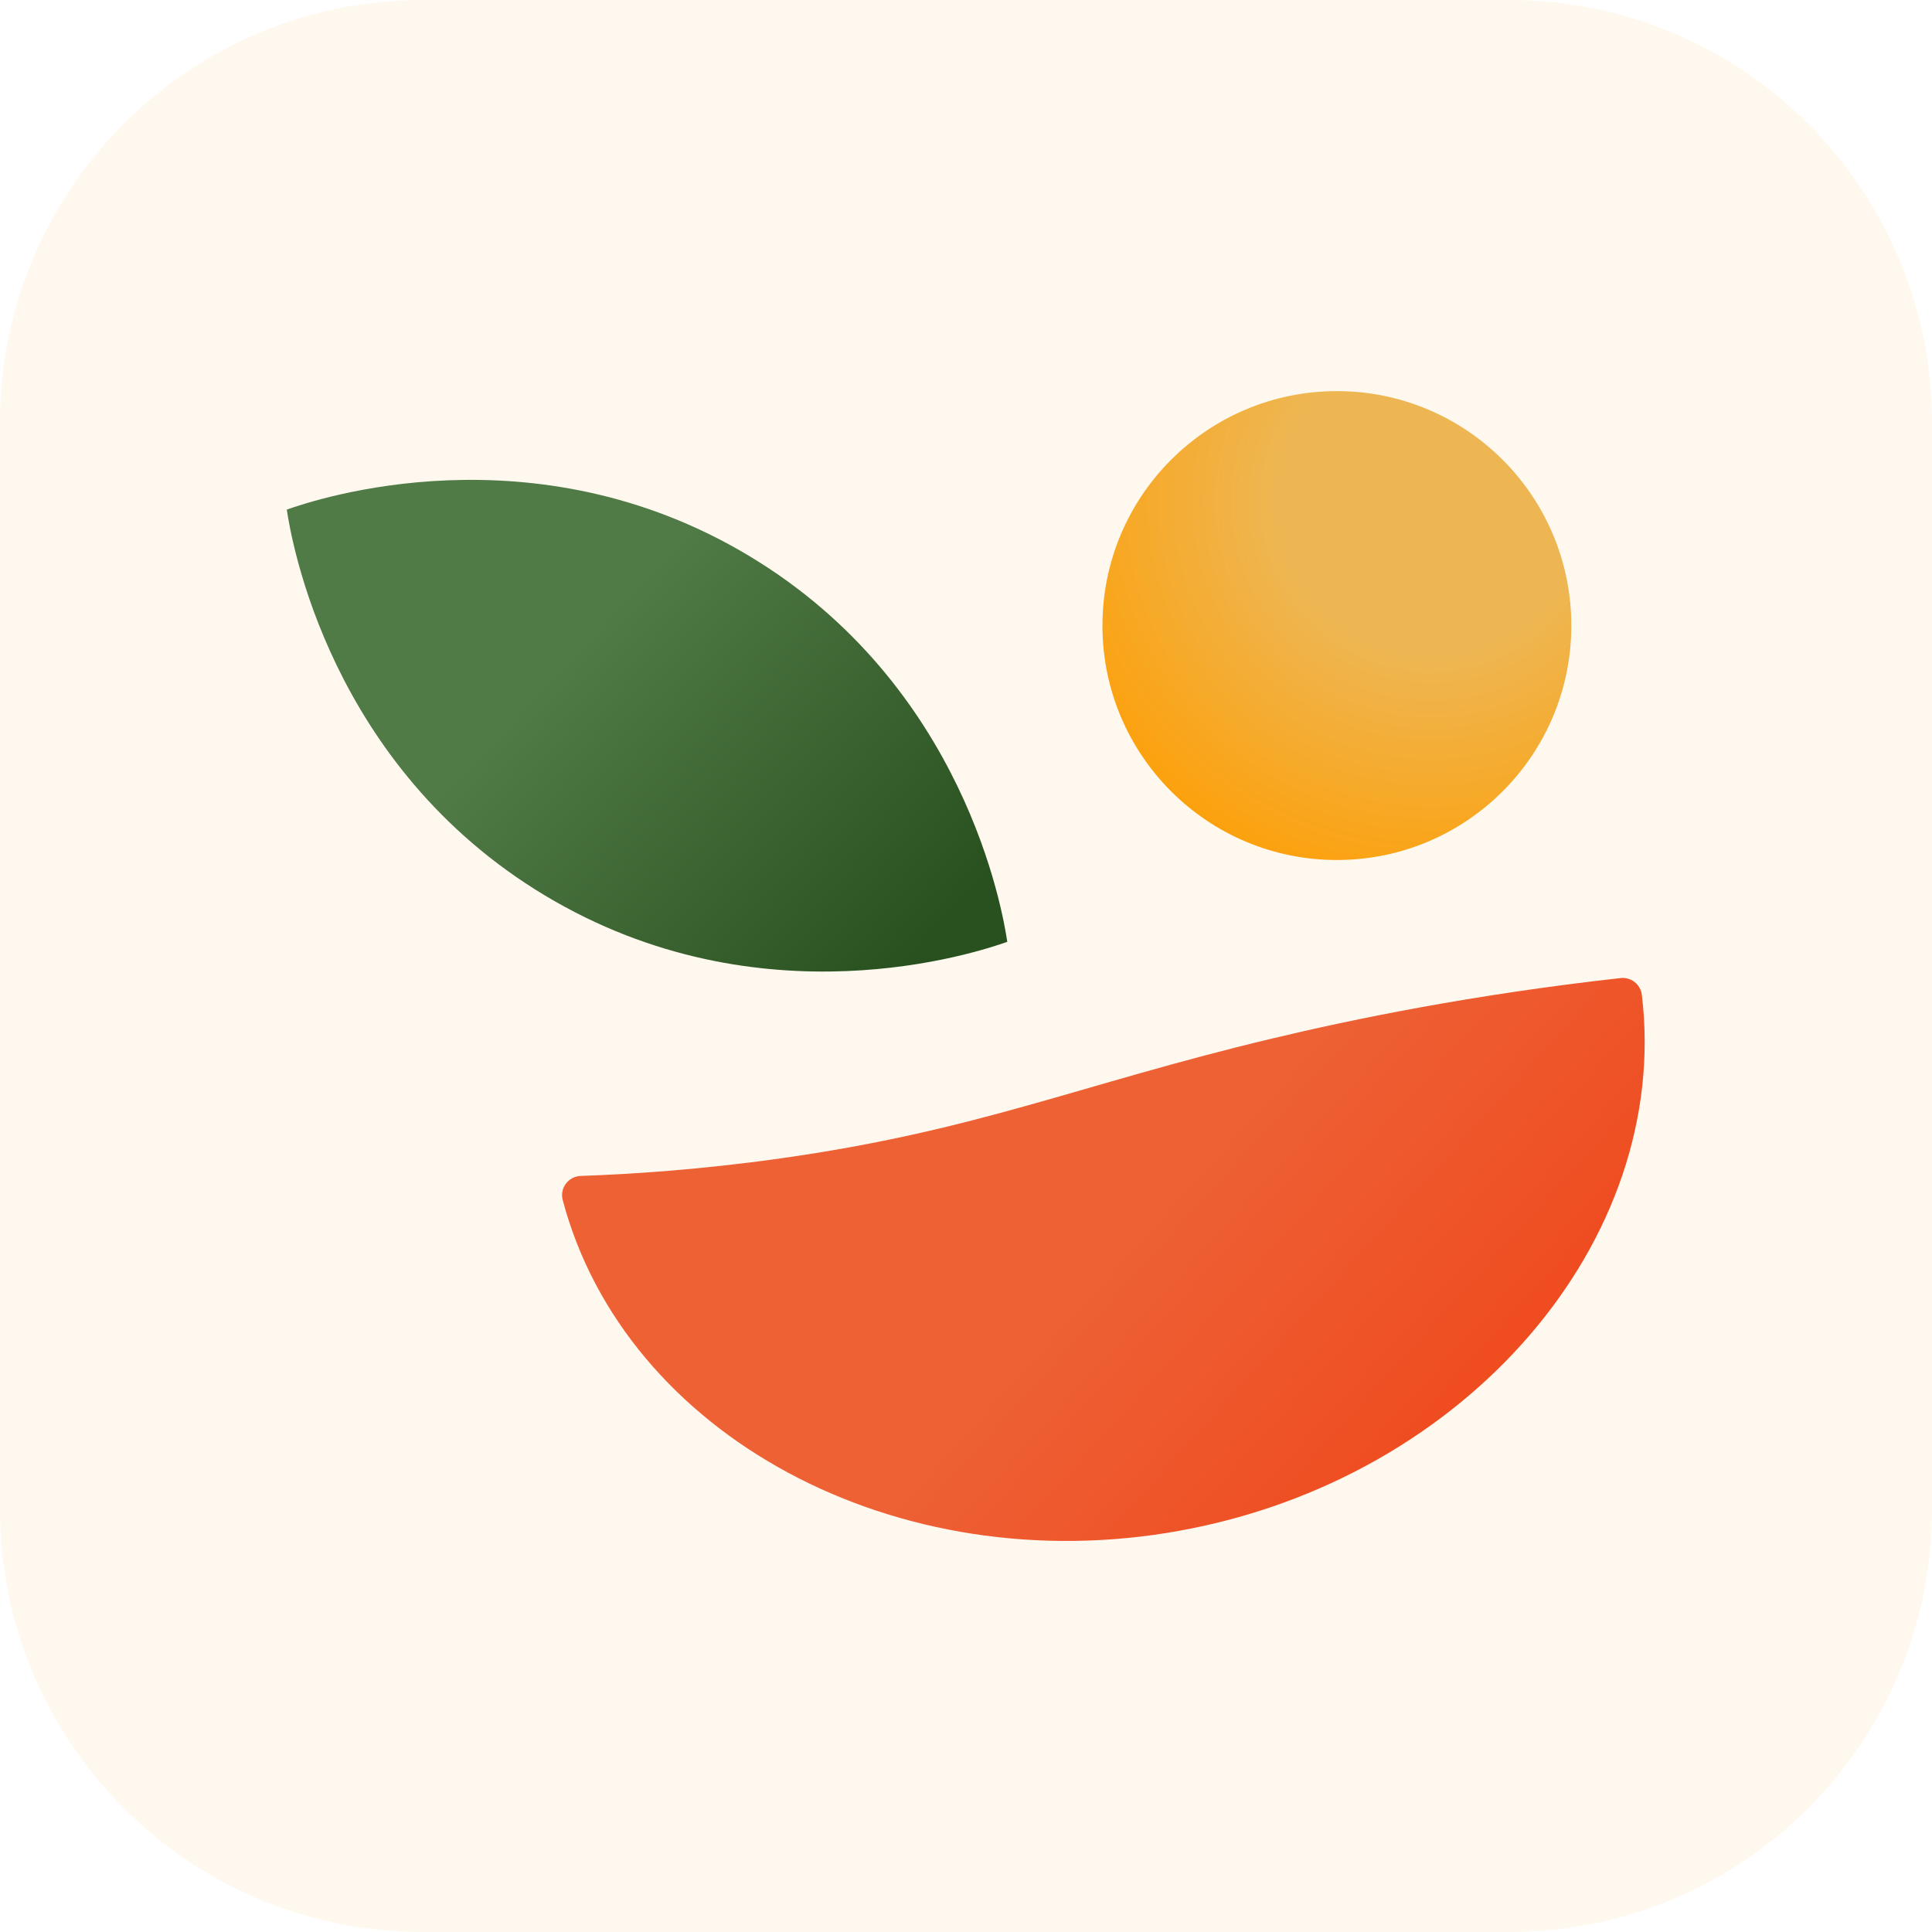
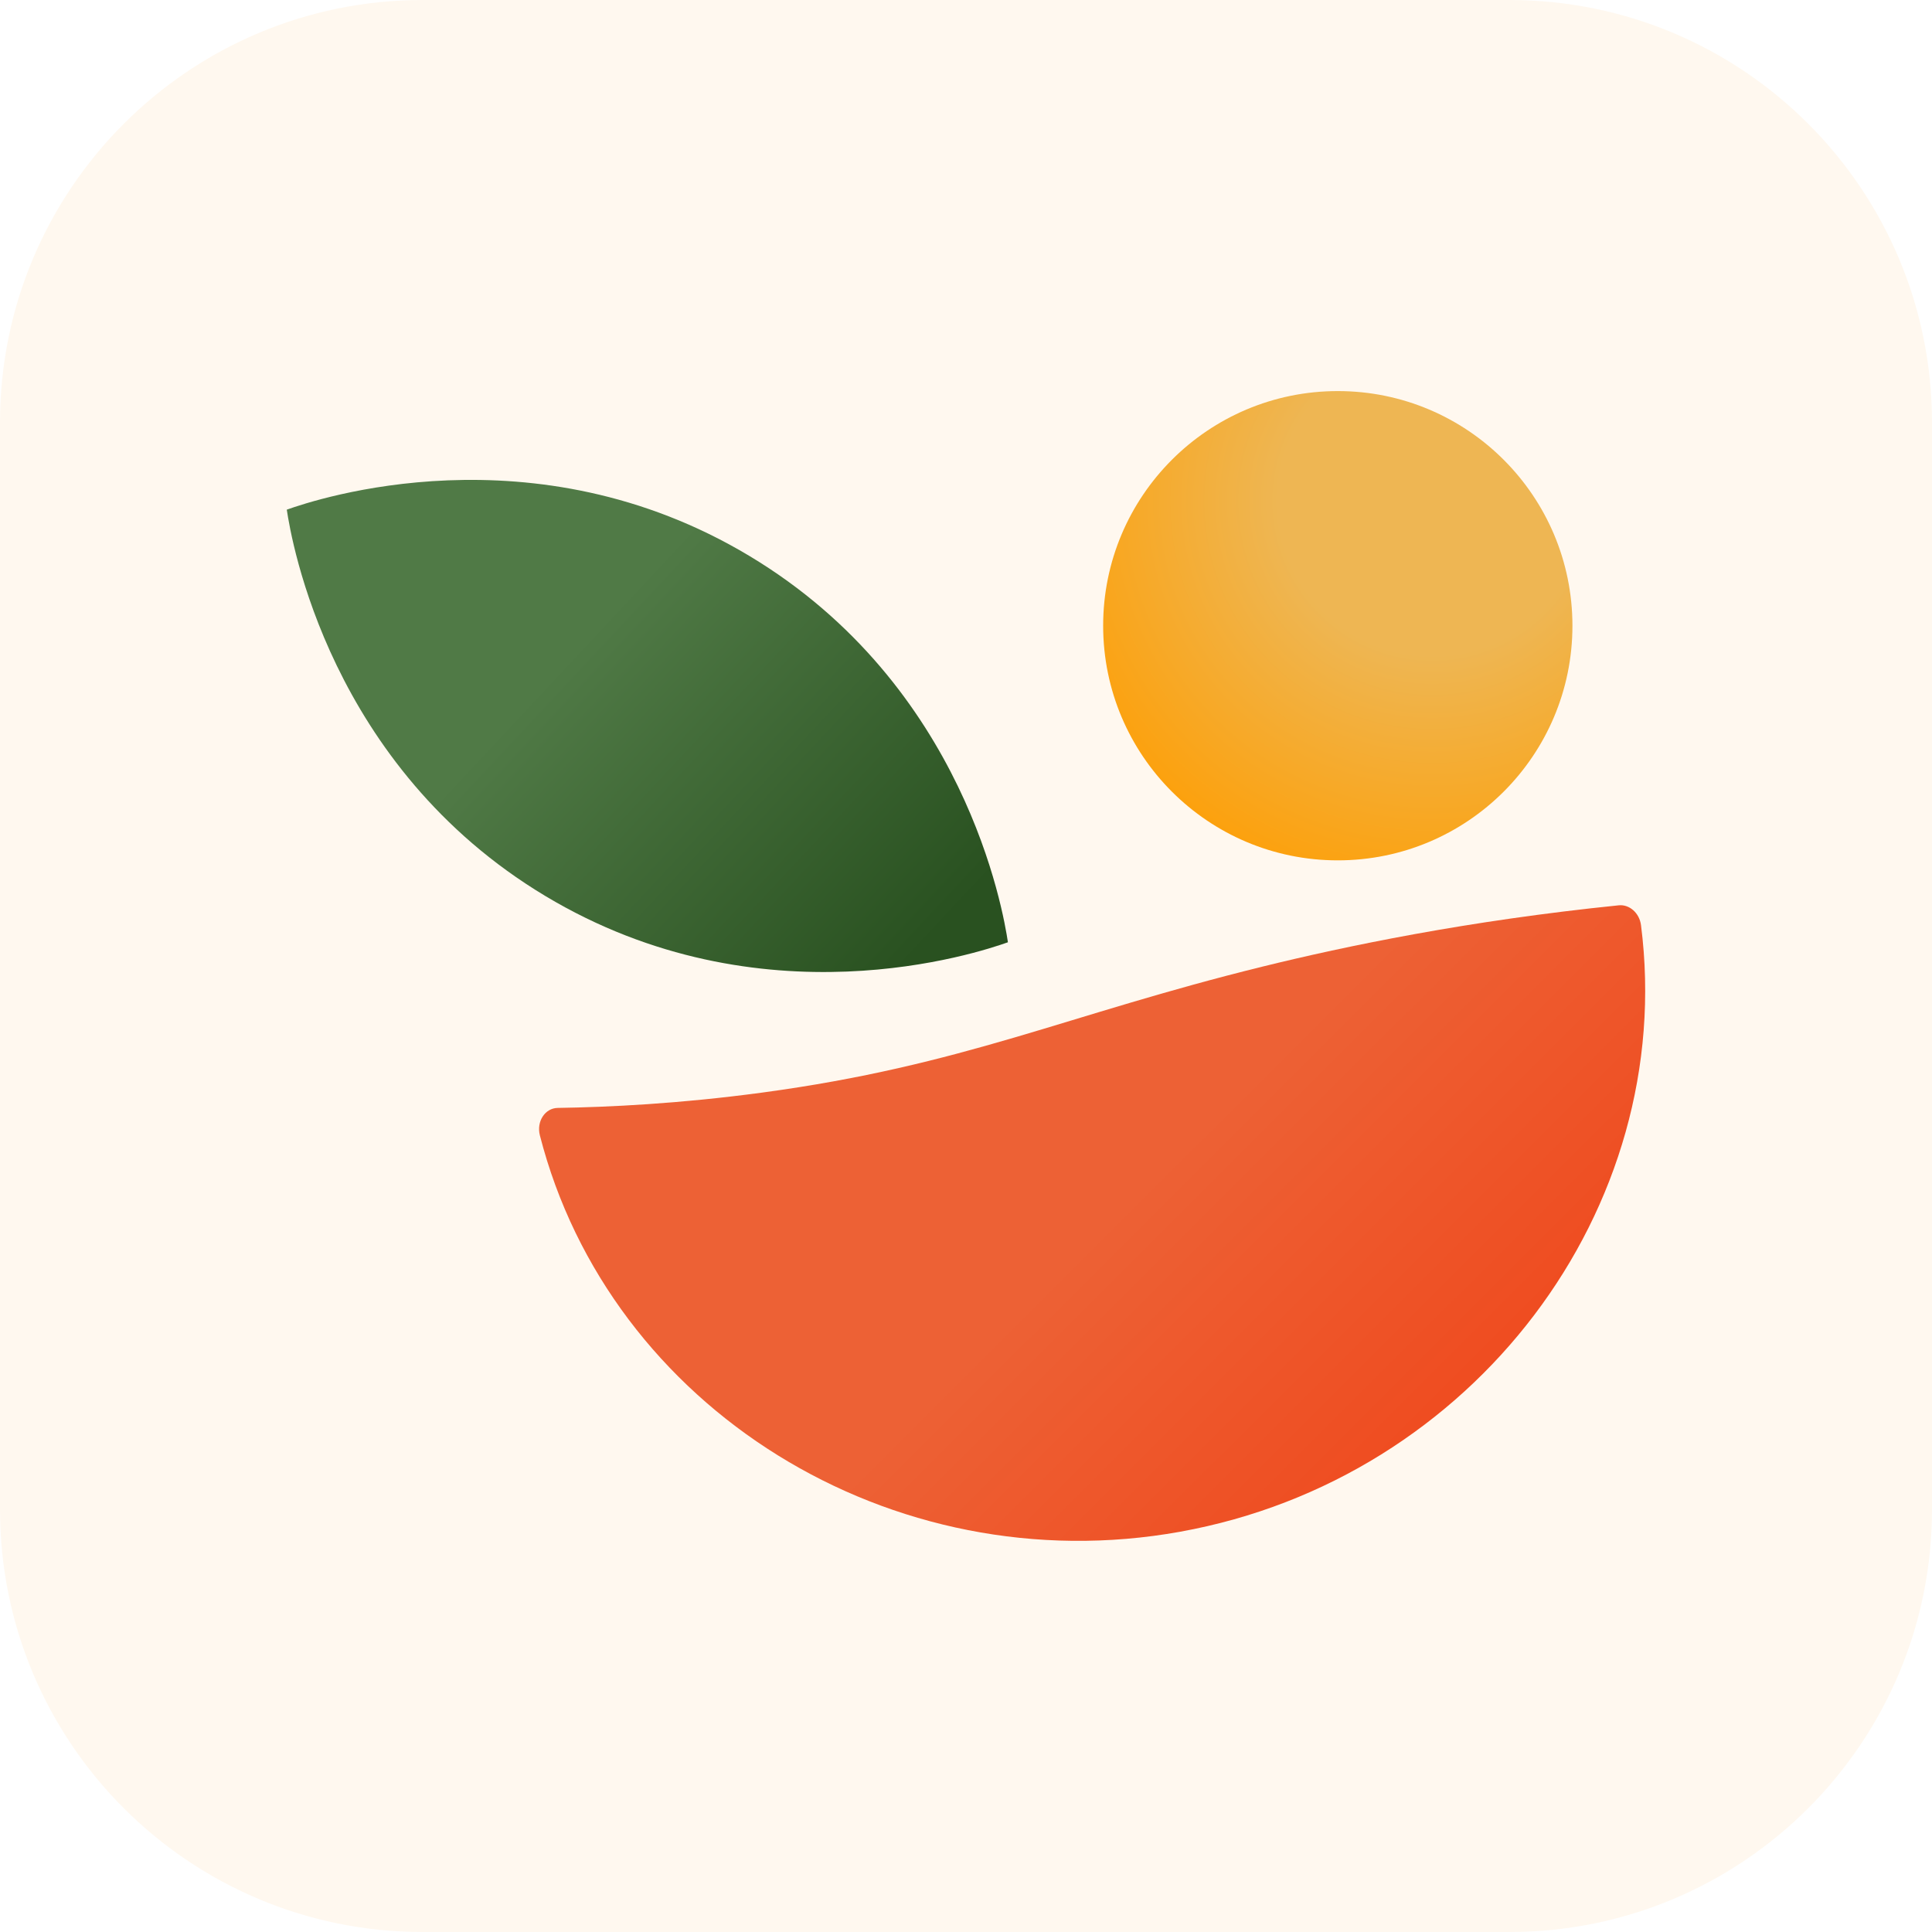
<svg xmlns="http://www.w3.org/2000/svg" viewBox="0 0 512 512">
  <defs>
-     <linearGradient id="g-leaf" gradientUnits="userSpaceOnUse" x1="60" y1="70" x2="360" y2="350">
+     <linearGradient id="g-leaf" gradientUnits="userSpaceOnUse" x1="65.5" y1="165" x2="393" y2="471">
      <stop offset="0" stop-color="#507A46" />
      <stop offset="0.35" stop-color="#507A46" />
      <stop offset="1" stop-color="#295120" />
    </linearGradient>
-     <radialGradient id="g-dot" gradientUnits="userSpaceOnUse" cx="668" cy="78" r="300">
+     <radialGradient id="g-dot" gradientUnits="userSpaceOnUse" cx="729.5" cy="173.8" r="327.6">
      <stop offset="0" stop-color="#EEB653" />
      <stop offset="0.3" stop-color="#EEB653" />
      <stop offset="0.85" stop-color="#FF9D00" />
    </radialGradient>
-     <linearGradient id="g-slice" gradientUnits="userSpaceOnUse" x1="330" y1="400" x2="650" y2="690">
+     <linearGradient id="g-slice" gradientUnits="userSpaceOnUse" x1="349.4" y1="484.9" x2="706.2" y2="842.1">
      <stop offset="0" stop-color="#ED6135" />
      <stop offset="0.45" stop-color="#ED6135" />
      <stop offset="1" stop-color="#EF491D" />
    </linearGradient>
  </defs>
  <rect width="512" height="512" rx="112" fill="#FFF8EF" />
-   <g transform="translate(76 97.34) scale(0.454)">
-     <path d="M521.09,679.13c167.79-30.33,287.15-169.58,269.89-312.85-.74-6.1-6.3-10.46-12.41-9.77-86.84,9.7-156.12,23.99-203.6,35.34-112.77,26.94-171.15,53.63-286.58,69.9-47.45,6.69-87.8,9.25-116.85,10.27-7.2.25-12.32,7.14-10.47,14.11,36.46,137.2,194.64,222.91,360.02,193.01Z" fill="url(#g-slice)" />
-     <path d="M269.79,110.04c125.96,75.56,148.13,207.61,150.79,225.32-16.88,5.99-143.84,48.58-269.8-27C24.84,232.81,2.66,100.78,0,83.06c16.88-5.99,143.83-48.58,269.79,26.98Z" fill="url(#g-leaf)" />
-     <path d="M476.12,150.75a136.85,136.85 0 1 0 273.7,0a136.85,136.85 0 1 0 -273.7,0Z" fill="url(#g-dot)" />
+   <g transform="translate(76.0 60.47) scale(0.4161)">
+     <path d="M569.02,830.21c186.85-33.66,316.61-205.63,293.47-386.32-.99-7.7-7.33-13.32-14.14-12.63-96.87,9.87-173.97,26-226.76,39-125.4,30.87-189.98,62.88-318.65,80.25-52.89,7.14-97.95,9.29-130.42,9.79-8.05.12-13.59,8.65-11.33,17.47,44.45,173.57,223.66,285.63,407.83,252.45Z" fill="url(#g-slice)" />
+     <path d="M294.62,208.74c137.55,82.52,161.77,226.72,164.67,246.06-18.43,6.54-157.08,53.05-294.64-29.48C27.13,342.8,2.91,198.62,0,179.27c18.43-6.54,157.06-53.06,294.62,29.47Z" fill="url(#g-leaf)" />
+     <path d="M519.94,253.19a149.44,149.44 0 1 0 298.88,0a149.44,149.44 0 1 0 -298.88,0Z" fill="url(#g-dot)" />
  </g>
</svg>
